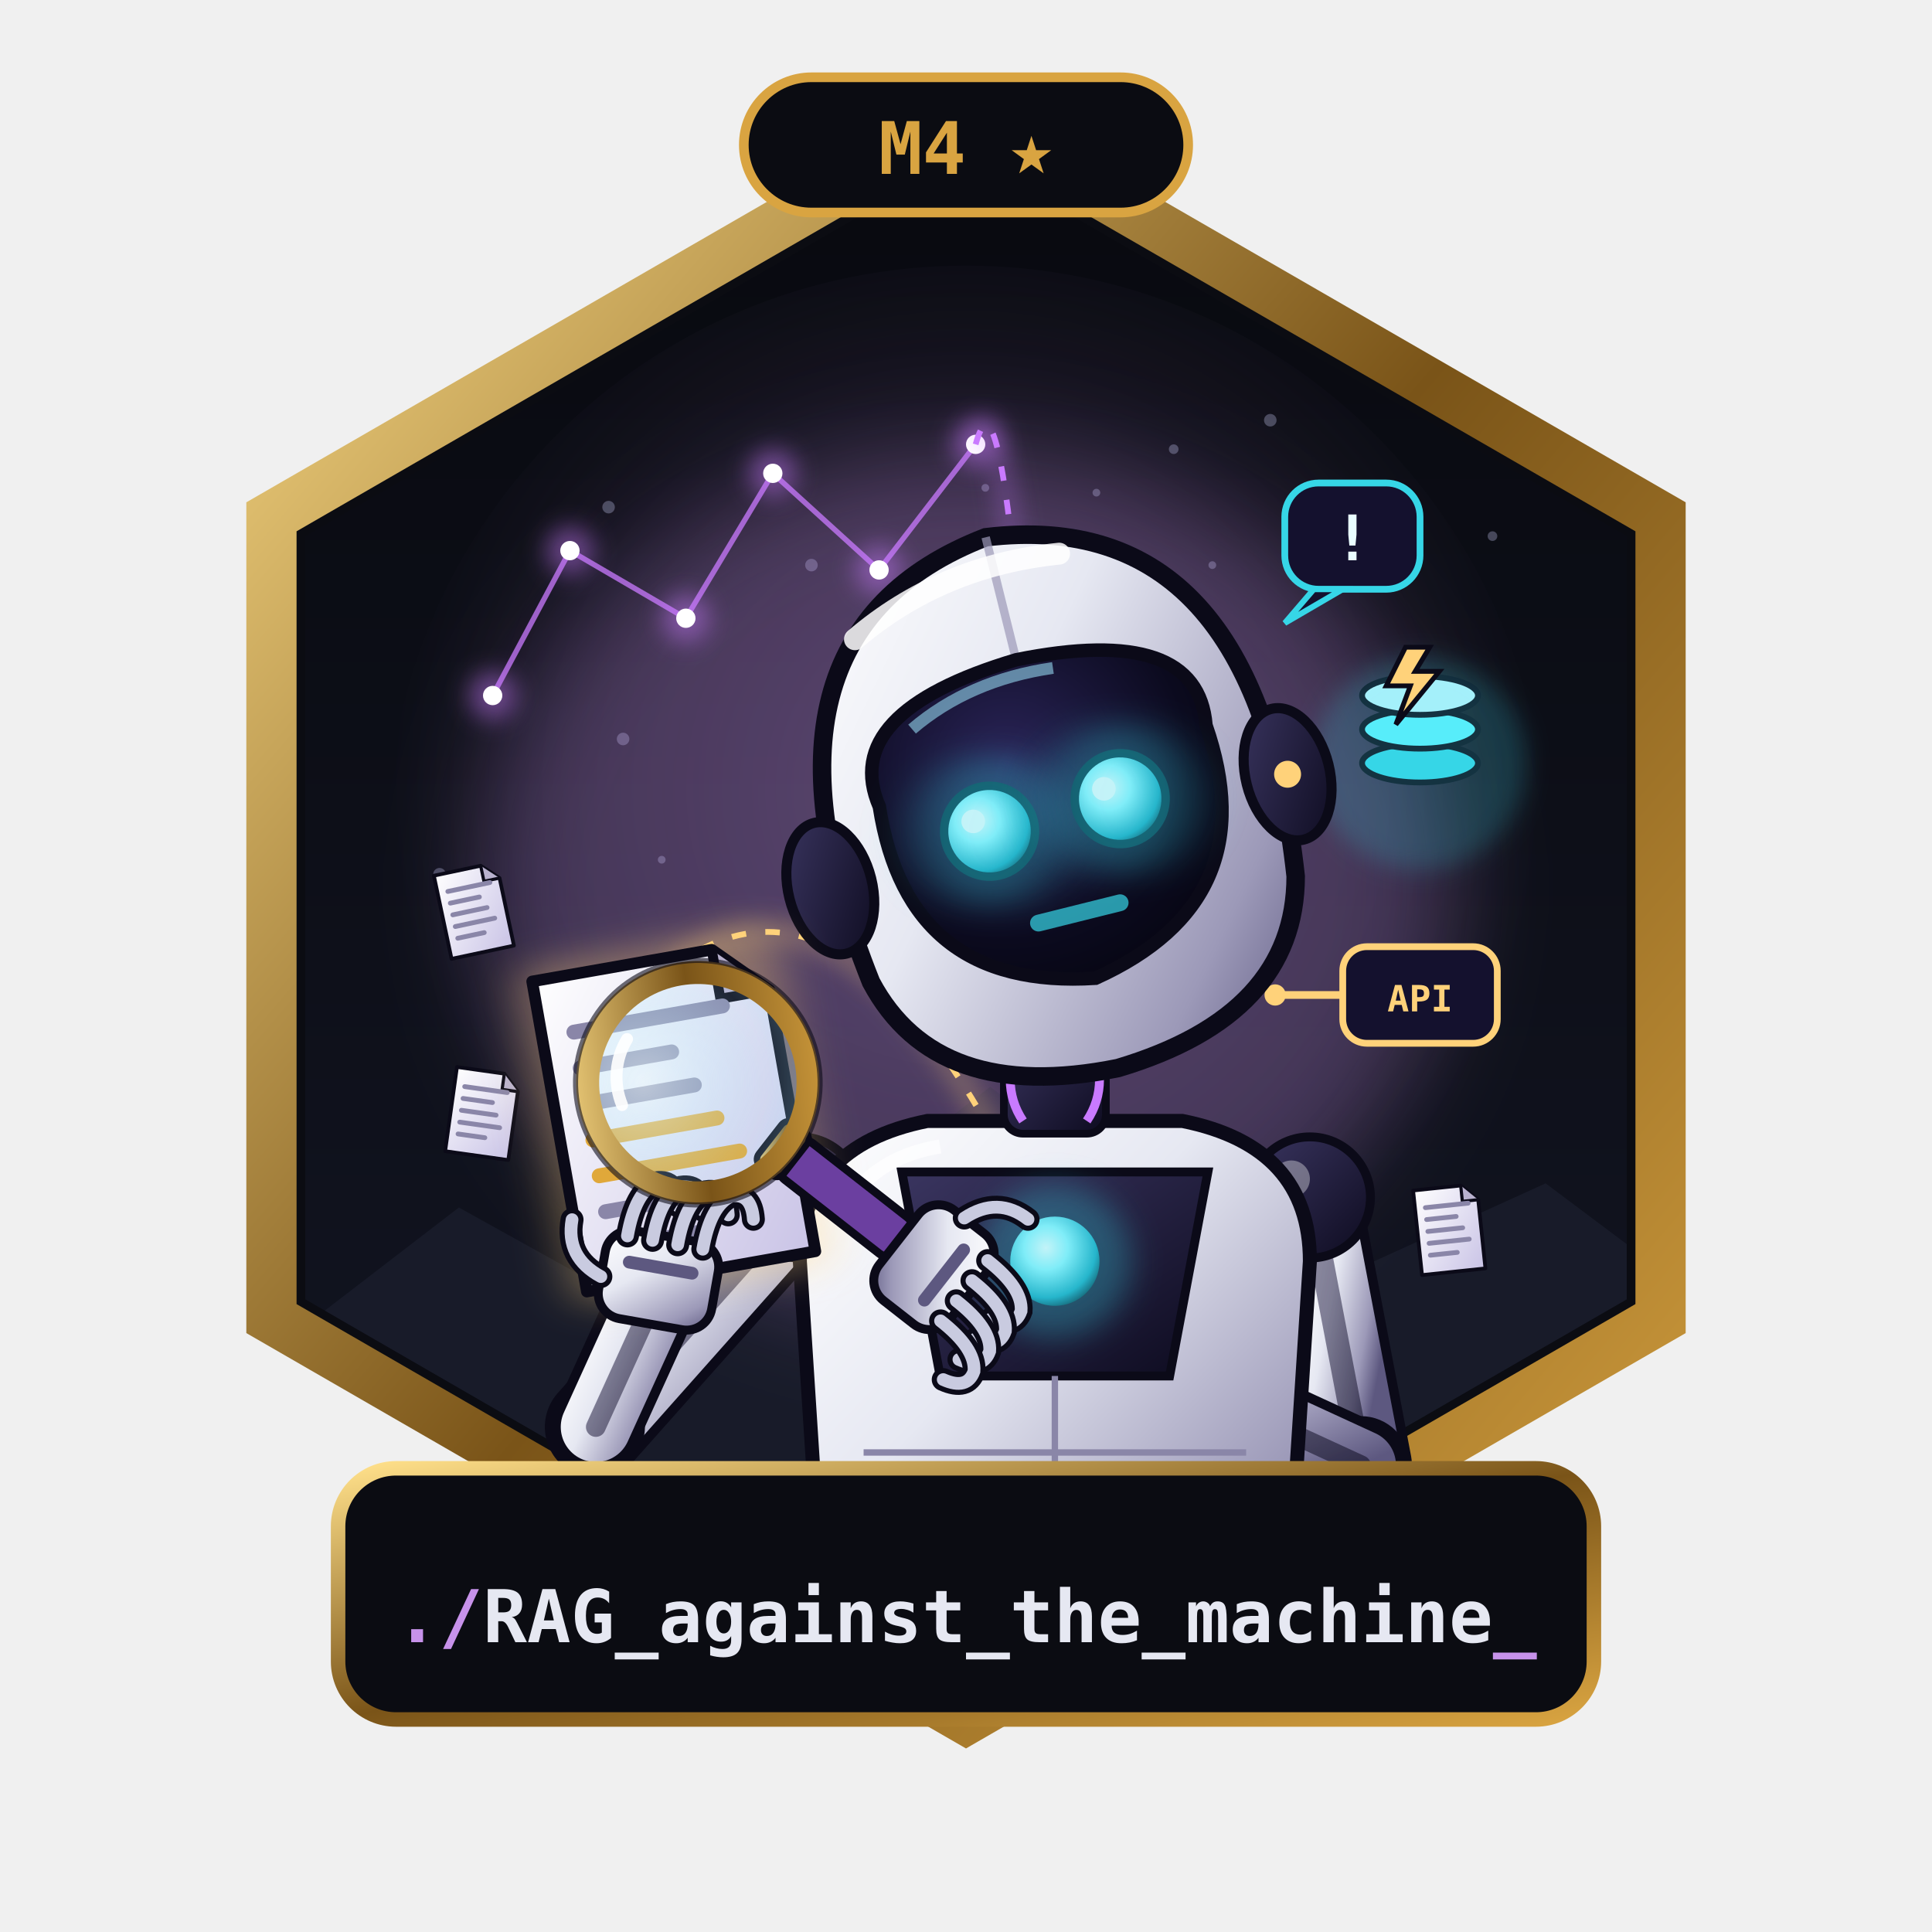
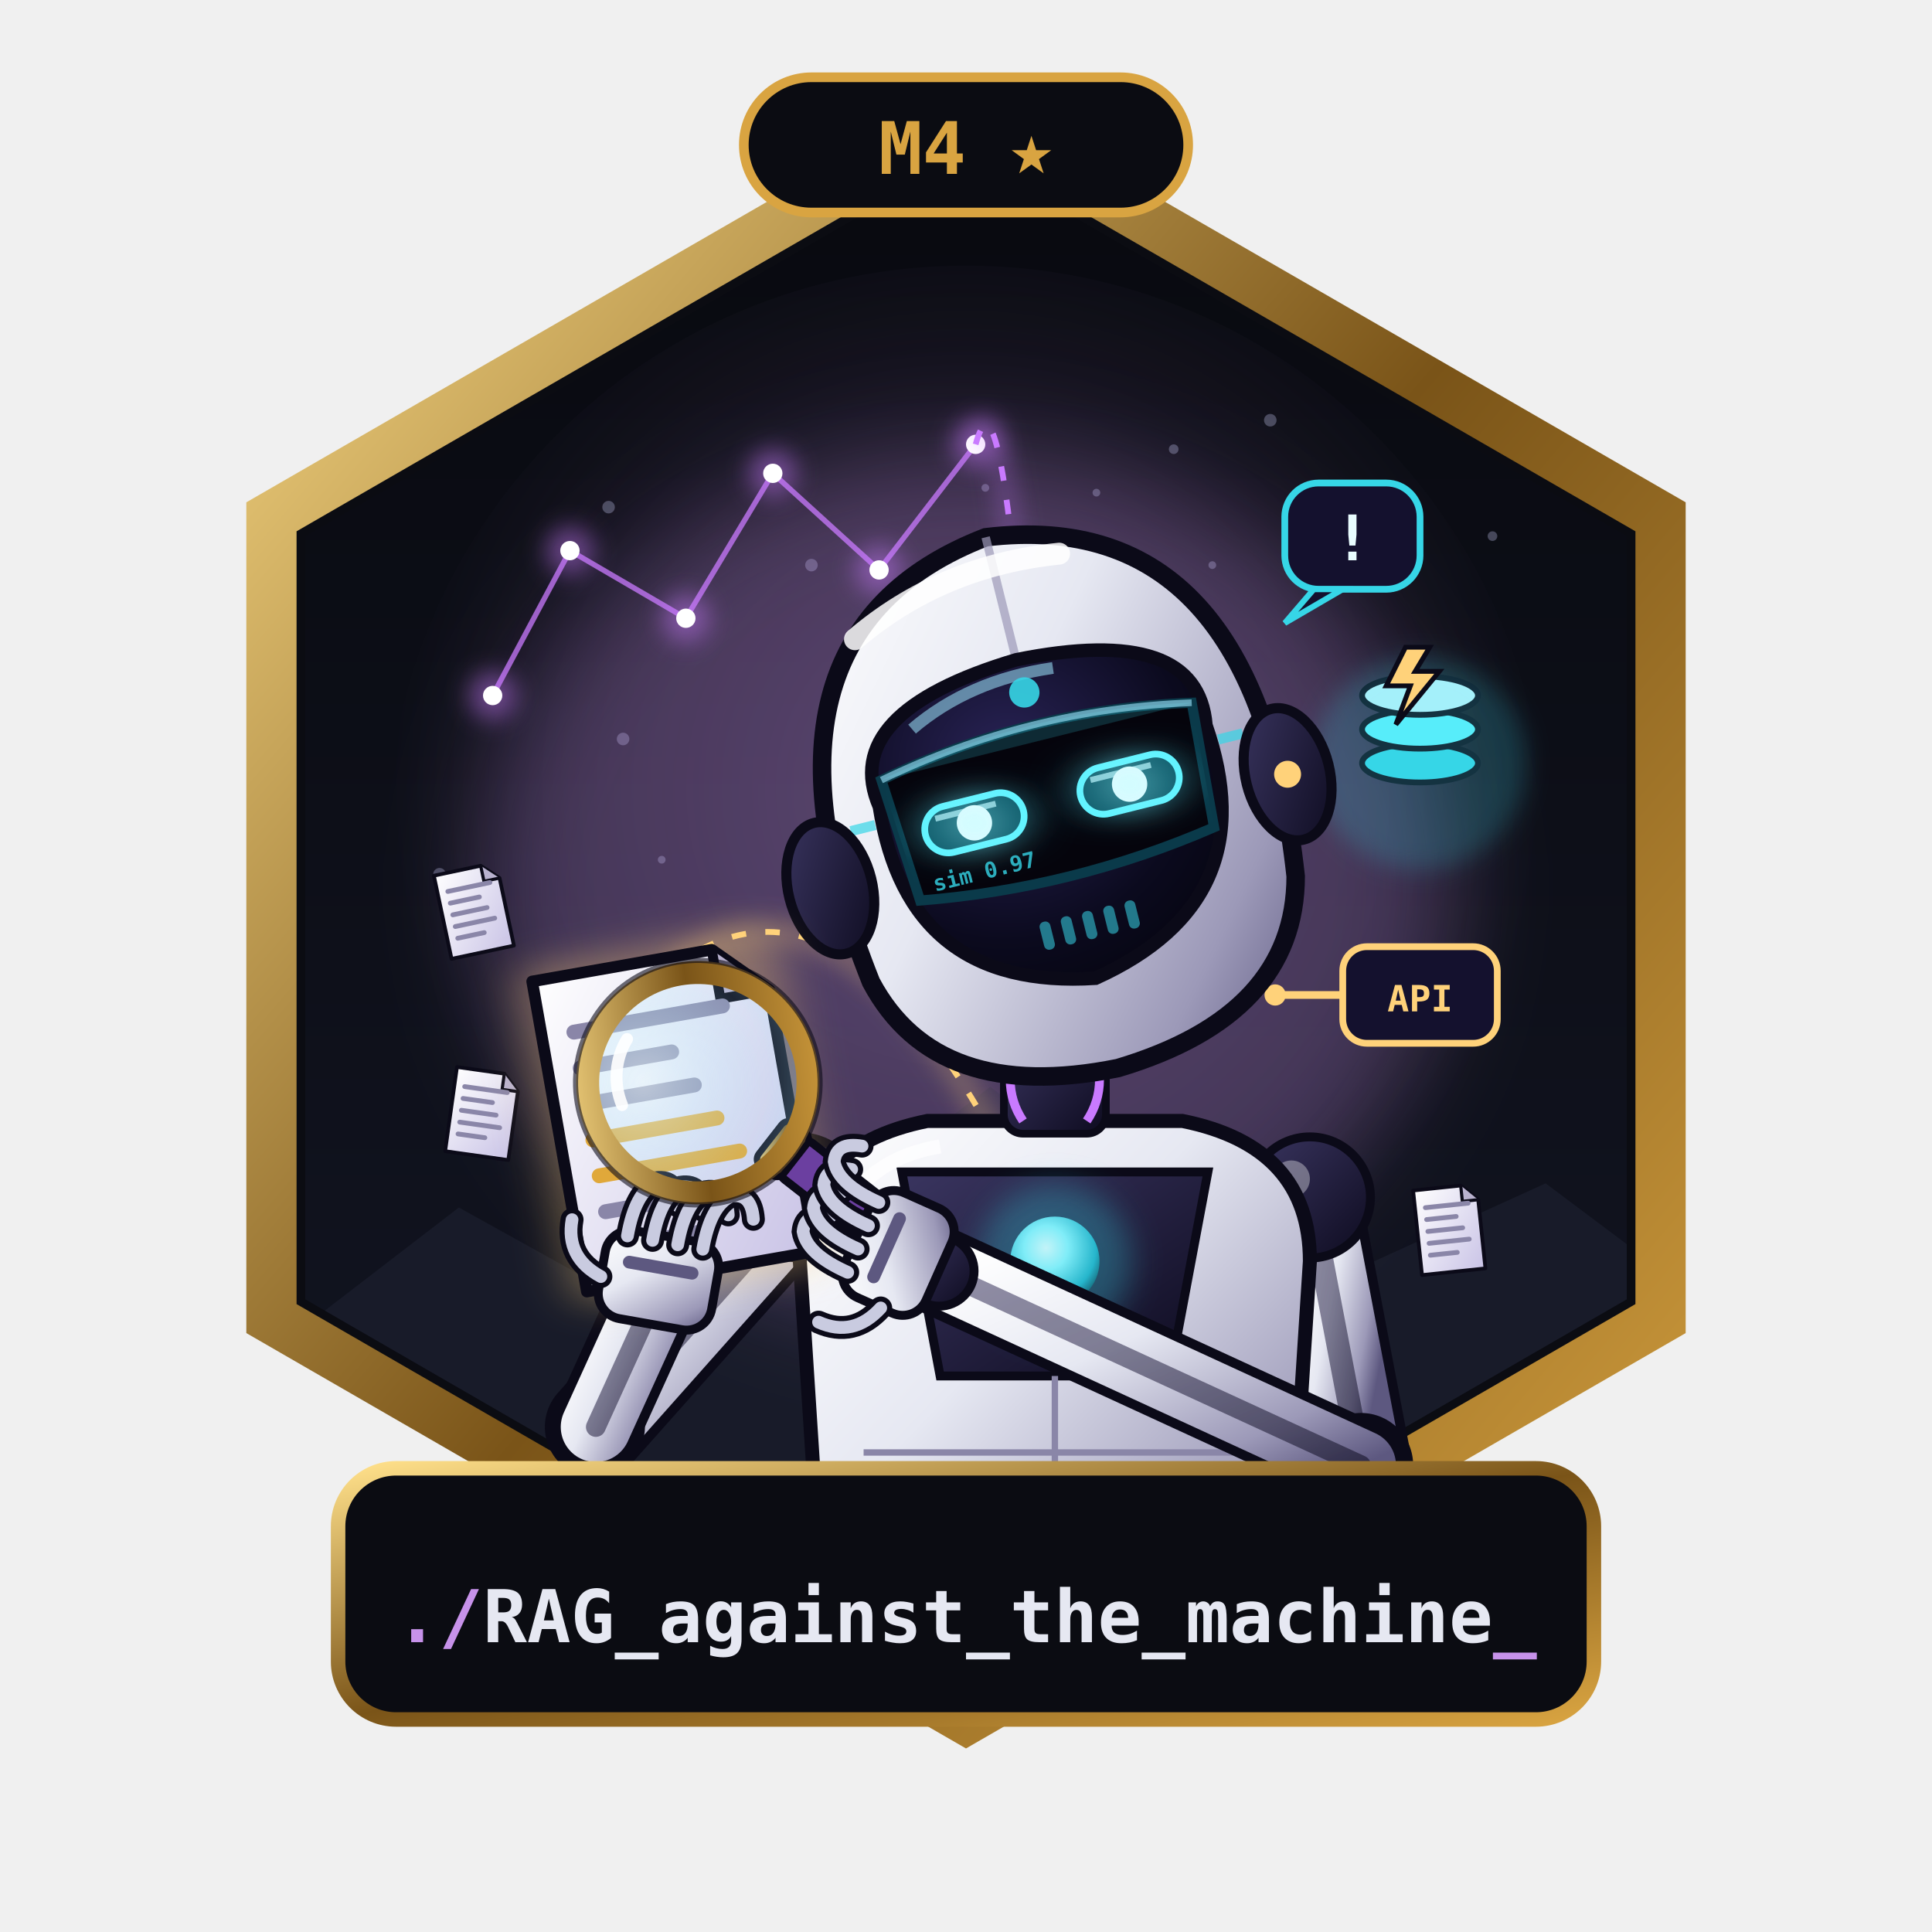
<svg xmlns="http://www.w3.org/2000/svg" viewBox="0 0 400 400" width="400" height="400">
  <defs>
    <linearGradient id="sky" x1="0" y1="0" x2="0" y2="1">
      <stop offset="0" stop-color="#07080d" />
      <stop offset="1" stop-color="#151827" />
    </linearGradient>
    <linearGradient id="rim" x1="0" y1="0" x2="1" y2="1">
      <stop offset="0" stop-color="#ffe08a" />
      <stop offset=".5" stop-color="#7a5418" />
      <stop offset="1" stop-color="#d9a441" />
    </linearGradient>
    <radialGradient id="glow" cx=".5" cy=".45" r=".5">
      <stop offset="0" stop-color="#C792EA" stop-opacity=".22" />
      <stop offset="1" stop-color="#C792EA" stop-opacity="0" />
    </radialGradient>
    <clipPath id="in">
      <polygon points="200.0,32.0 336.8,111.0 336.8,269.0 200.0,348.0 63.2,269.0 63.2,111.0" />
    </clipPath>
    <style>
      .st{fill:#cfd3ff;opacity:.3;animation:tw 4s ease-in-out infinite}
      @keyframes tw{50%{opacity:.9}}
      .cur{animation:bl 1.1s steps(1) infinite} @keyframes bl{50%{opacity:0}}
      .sw{animation:sw 3s ease-in-out infinite;transform-box:view-box}
      @keyframes sw{0%,100%{transform:rotate(-3deg)}50%{transform:rotate(3deg)}}
      .bob{animation:bob 2.4s ease-in-out infinite} @keyframes bob{50%{transform:translateY(3px)}}
      .flick{animation:fl .35s ease-in-out infinite alternate;transform-box:fill-box;transform-origin:50% 0}
      @keyframes fl{to{transform:scaleY(.82)}}
      @keyframes spin{to{transform:rotate(360deg)}}
      .mono{font-family:'Fira Code','JetBrains Mono',Consolas,monospace}
    </style>
  </defs>
  <polygon points="200.0,18.0 349.0,104.0 349.0,276.0 200.0,362.0 51.0,276.0 51.0,104.0" fill="url(#rim)" stroke-linejoin="round" />
  <polygon points="200.0,30.0 338.6,110.0 338.6,270.0 200.0,350.0 61.4,270.0 61.4,110.0" fill="#0b0c12" />
  <g clip-path="url(#in)">
    <rect width="400" height="400" fill="url(#sky)" />
    <circle cx="200" cy="175" r="120" fill="url(#glow)" />
    <circle class="st" style="animation-delay:0.5s" cx="126" cy="105" r="1.3" />
    <circle class="st" style="animation-delay:3.5s" cx="91" cy="181" r="1.3" />
    <circle class="st" style="animation-delay:2.0s" cx="243" cy="93" r="1" />
    <circle class="st" style="animation-delay:1.4s" cx="263" cy="87" r="1.3" />
    <circle class="st" style="animation-delay:3.3s" cx="204" cy="101" r="0.8" />
    <circle class="st" style="animation-delay:3.2s" cx="251" cy="117" r="0.8" />
    <circle class="st" style="animation-delay:0.9s" cx="283" cy="104" r="1" />
    <circle class="st" style="animation-delay:1.2s" cx="227" cy="102" r="0.8" />
    <circle class="st" style="animation-delay:2.2s" cx="256" cy="183" r="0.8" />
    <circle class="st" style="animation-delay:3.6s" cx="168" cy="117" r="1.3" />
    <circle class="st" style="animation-delay:2.3s" cx="190" cy="148" r="1.3" />
    <circle class="st" style="animation-delay:0.2s" cx="182" cy="186" r="1.3" />
    <circle class="st" style="animation-delay:3.3s" cx="232" cy="129" r="1.3" />
    <circle class="st" style="animation-delay:0.3s" cx="129" cy="153" r="1.3" />
    <circle class="st" style="animation-delay:1.1s" cx="137" cy="178" r="0.8" />
    <circle class="st" style="animation-delay:1.6s" cx="309" cy="111" r="1" />
    <path d="M30 300 L95 250 L140 275 L205 225 L265 270 L320 245 L380 290 L380 400 L30 400 Z" fill="#181b29" />
    <path d="M30 330 Q120 300 200 320 T380 315 L380 400 L30 400 Z" fill="#0f111a" />
  </g>
  <g transform="translate(200,184) scale(1.0)">
    <defs>
      <filter id="r3" x="-50%" y="-50%" width="200%" height="200%">
        <feGaussianBlur stdDeviation="2.4" />
      </filter>
      <filter id="r10" x="-80%" y="-80%" width="260%" height="260%">
        <feGaussianBlur stdDeviation="10" />
      </filter>
      <linearGradient id="page" x1="0" y1="0" x2="1" y2="1">
        <stop offset="0" stop-color="#ffffff" />
        <stop offset="1" stop-color="#c9c3e6" />
      </linearGradient>
      <radialGradient id="lens" cx=".35" cy=".3" r=".8">
        <stop offset="0" stop-color="#e9fdff" stop-opacity=".55" />
        <stop offset=".7" stop-color="#9fe8ff" stop-opacity=".12" />
        <stop offset="1" stop-color="#9fe8ff" stop-opacity=".35" />
      </radialGradient>
      <linearGradient id="rim" x1="0" y1="0" x2="1" y2="1">
        <stop offset="0" stop-color="#ffffff" />
        <stop offset=".5" stop-color="#c9cbe0" />
        <stop offset="1" stop-color="#5d5880" />
      </linearGradient>
      <radialGradient id="eye" cx=".5" cy=".5" r=".5">
        <stop offset="0" stop-color="#ffffff" />
        <stop offset=".3" stop-color="#bff6ff" />
        <stop offset=".7" stop-color="#36d6e7" />
        <stop offset="1" stop-color="#0d3a5a" />
      </radialGradient>
      <linearGradient id="mach" x1="0" y1="0" x2="1" y2="1">
        <stop offset="0" stop-color="#4a3a8a" />
        <stop offset=".5" stop-color="#241a4a" />
        <stop offset="1" stop-color="#0d0a20" />
      </linearGradient>
    </defs>
    <style>.hov{animation:hv 3s ease-in-out infinite}@keyframes hv{50%{transform:translateY(-3px)}}.pulse{animation:pu 2s ease-in-out infinite}@keyframes pu{50%{opacity:.55}}</style>
    <defs>
      <linearGradient id="shell" x1="0" y1="0" x2="1" y2="1">
        <stop offset="0" stop-color="#ffffff" />
        <stop offset=".4" stop-color="#e6e8f2" />
        <stop offset=".8" stop-color="#9c99b8" />
        <stop offset="1" stop-color="#5d5880" />
      </linearGradient>
      <linearGradient id="dark" x1="0" y1="0" x2="1" y2="1">
        <stop offset="0" stop-color="#3a3560" />
        <stop offset="1" stop-color="#0d0b1f" />
      </linearGradient>
      <radialGradient id="face" cx=".4" cy=".3" r=".9">
        <stop offset="0" stop-color="#2a2458" />
        <stop offset=".6" stop-color="#0b0a1e" />
        <stop offset="1" stop-color="#03030a" />
      </radialGradient>
+       <linearGradient id="redE" x1="0" y1="0" x2="1" y2="0">
+         <stop offset="0" stop-color="#ffd0d8" />
+         <stop offset=".4" stop-color="#ff3b5c" />
+         <stop offset="1" stop-color="#8a0020" />
+       </linearGradient>
      <radialGradient id="lensE" cx=".4" cy=".35" r=".7">
        <stop offset="0" stop-color="#ffffff" />
        <stop offset=".35" stop-color="#9ff6ff" />
        <stop offset=".8" stop-color="#1fa8c0" />
        <stop offset="1" stop-color="#0a3a4a" />
      </radialGradient>
    </defs>
    <style>.blk3{animation:bk3 4.5s infinite;transform-box:fill-box;transform-origin:center}@keyframes bk3{0%,93%,100%{transform:scaleY(1)}96%{transform:scaleY(.12)}}.scan{animation:sc 2.4s ease-in-out infinite}@keyframes sc{0%,100%{transform:translate(-3px,-3px)}50%{transform:translate(3px,3px)}}</style>
    <ellipse cx="0" cy="0" rx="100" ry="90" fill="#C792EA" opacity=".26" filter="url(#r10)" />
    <g class="hov" style="animation-delay:0s">
      <g transform="translate(-102,4) rotate(-12) scale(0.55)">
        <path d="M-12 -15 H 6 L 12 -9 V 17 H -12 Z" fill="url(#page)" stroke="#0b0a18" stroke-width="1.4" stroke-linejoin="round" />
        <path d="M6 -15 V -9 H 12" fill="#b9b2cf" stroke="#0b0a18" stroke-width="1.2" />
        <rect x="-9" y="-9.0" width="18" height="1.8" rx=".9" fill="#8a86a8" />
        <rect x="-9" y="-4.5" width="13" height="1.8" rx=".9" fill="#8a86a8" />
        <rect x="-9" y="0.0" width="15" height="1.8" rx=".9" fill="#8a86a8" />
        <rect x="-9" y="4.5" width="17" height="1.8" rx=".9" fill="#8a86a8" />
        <rect x="-9" y="9.0" width="12" height="1.8" rx=".9" fill="#8a86a8" />
      </g>
    </g>
    <g class="hov" style="animation-delay:0.6s">
      <g transform="translate(-100,46) rotate(8) scale(0.55)">
        <path d="M-12 -15 H 6 L 12 -9 V 17 H -12 Z" fill="url(#page)" stroke="#0b0a18" stroke-width="1.4" stroke-linejoin="round" />
        <path d="M6 -15 V -9 H 12" fill="#b9b2cf" stroke="#0b0a18" stroke-width="1.2" />
        <rect x="-9" y="-9.0" width="18" height="1.8" rx=".9" fill="#8a86a8" />
        <rect x="-9" y="-4.5" width="13" height="1.8" rx=".9" fill="#8a86a8" />
        <rect x="-9" y="0.0" width="15" height="1.8" rx=".9" fill="#8a86a8" />
        <rect x="-9" y="4.5" width="17" height="1.8" rx=".9" fill="#8a86a8" />
        <rect x="-9" y="9.0" width="12" height="1.8" rx=".9" fill="#8a86a8" />
      </g>
    </g>
    <g class="hov" style="animation-delay:1s">
      <g transform="translate(100,70) rotate(-6) scale(0.55)">
        <path d="M-12 -15 H 6 L 12 -9 V 17 H -12 Z" fill="url(#page)" stroke="#0b0a18" stroke-width="1.4" stroke-linejoin="round" />
        <path d="M6 -15 V -9 H 12" fill="#b9b2cf" stroke="#0b0a18" stroke-width="1.2" />
        <rect x="-9" y="-9.0" width="18" height="1.8" rx=".9" fill="#8a86a8" />
        <rect x="-9" y="-4.5" width="13" height="1.8" rx=".9" fill="#8a86a8" />
        <rect x="-9" y="0.0" width="15" height="1.8" rx=".9" fill="#8a86a8" />
        <rect x="-9" y="4.5" width="17" height="1.8" rx=".9" fill="#8a86a8" />
        <rect x="-9" y="9.0" width="12" height="1.8" rx=".9" fill="#8a86a8" />
      </g>
    </g>
    <line x1="-98" y1="-40" x2="-82" y2="-70" stroke="#c97aff" stroke-width="1.1" opacity=".75" />
    <line x1="-82" y1="-70" x2="-58" y2="-56" stroke="#c97aff" stroke-width="1.1" opacity=".75" />
    <line x1="-58" y1="-56" x2="-40" y2="-86" stroke="#c97aff" stroke-width="1.1" opacity=".75" />
    <line x1="-40" y1="-86" x2="-18" y2="-66" stroke="#c97aff" stroke-width="1.1" opacity=".75" />
    <line x1="-18" y1="-66" x2="2" y2="-92" stroke="#c97aff" stroke-width="1.1" opacity=".75" />
    <circle cx="-98" cy="-40" r="5" fill="#c97aff" opacity=".45" filter="url(#r3)" />
    <circle class="cur" style="animation-delay:0.0s" cx="-98" cy="-40" r="2" fill="#fff" />
    <circle cx="-82" cy="-70" r="5" fill="#c97aff" opacity=".45" filter="url(#r3)" />
    <circle class="cur" style="animation-delay:0.2s" cx="-82" cy="-70" r="2" fill="#fff" />
    <circle cx="-58" cy="-56" r="5" fill="#c97aff" opacity=".45" filter="url(#r3)" />
    <circle class="cur" style="animation-delay:0.4s" cx="-58" cy="-56" r="2" fill="#fff" />
    <circle cx="-40" cy="-86" r="5" fill="#c97aff" opacity=".45" filter="url(#r3)" />
    <circle class="cur" style="animation-delay:0.6s" cx="-40" cy="-86" r="2" fill="#fff" />
    <circle cx="-18" cy="-66" r="5" fill="#c97aff" opacity=".45" filter="url(#r3)" />
    <circle class="cur" style="animation-delay:0.8s" cx="-18" cy="-66" r="2" fill="#fff" />
    <circle cx="2" cy="-92" r="5" fill="#c97aff" opacity=".45" filter="url(#r3)" />
    <circle class="cur" style="animation-delay:1.0s" cx="2" cy="-92" r="2" fill="#fff" />
    <path d="M2 -92 Q 10.2 -122 18.4 77.12" fill="none" stroke="#c97aff" stroke-width="4" opacity=".3" filter="url(#r3)" />
    <path d="M2 -92 Q 10.2 -122 18.4 77.12" fill="none" stroke="#c97aff" stroke-width="1.2" stroke-dasharray="3 4" />
    <rect x="-3" y="-4" width="6" height="8" rx="1" fill="#fff">
      <animateMotion dur="2.2s" begin="0.00s" repeatCount="indefinite" path="M2 -92 Q 10.2 -122 18.4 77.12" />
    </rect>
    <rect x="-3" y="-4" width="6" height="8" rx="1" fill="#fff">
      <animateMotion dur="2.2s" begin="0.73s" repeatCount="indefinite" path="M2 -92 Q 10.2 -122 18.4 77.12" />
    </rect>
    <rect x="-3" y="-4" width="6" height="8" rx="1" fill="#fff">
      <animateMotion dur="2.2s" begin="1.47s" repeatCount="indefinite" path="M2 -92 Q 10.2 -122 18.4 77.12" />
    </rect>
    <path d="M-60.8 16.4 Q -21.2 -13.6 18.4 77.12" fill="none" stroke="#ffd27a" stroke-width="4" opacity=".3" filter="url(#r3)" />
    <path d="M-60.8 16.4 Q -21.2 -13.6 18.4 77.12" fill="none" stroke="#ffd27a" stroke-width="1.2" stroke-dasharray="3 4" />
    <rect x="-3" y="-4" width="6" height="8" rx="1" fill="#fff">
      <animateMotion dur="2.2s" begin="0.00s" repeatCount="indefinite" path="M-60.8 16.4 Q -21.2 -13.6 18.4 77.12" />
    </rect>
    <rect x="-3" y="-4" width="6" height="8" rx="1" fill="#fff">
      <animateMotion dur="2.2s" begin="0.73s" repeatCount="indefinite" path="M-60.8 16.4 Q -21.2 -13.6 18.4 77.12" />
    </rect>
    <rect x="-3" y="-4" width="6" height="8" rx="1" fill="#fff">
      <animateMotion dur="2.2s" begin="1.47s" repeatCount="indefinite" path="M-60.8 16.4 Q -21.2 -13.6 18.4 77.12" />
    </rect>
    <g transform="translate(94,-26)">
      <ellipse cx="0" cy="0" rx="12" ry="4" fill="#36d6e7" stroke="#0b0a18" stroke-width="1.2" />
      <ellipse cx="0" cy="-7" rx="12" ry="4" fill="#5ff3ff" stroke="#0b0a18" stroke-width="1.2" />
      <ellipse cx="0" cy="-14" rx="12" ry="4" fill="#bff6ff" stroke="#0b0a18" stroke-width="1.2" />
      <rect x="-12" y="-14" width="24" height="14" fill="none" />
      <circle r="22" fill="#36d6e7" opacity=".2" filter="url(#r3)" />
      <path d="M-3 -24 l-4 8 h5 l-3 8 l9 -11 h-5 l3 -5 Z" fill="#ffd27a" stroke="#0b0a18" stroke-width="1" />
    </g>
    <g transform="translate(94,22)">
      <rect x="-16" y="-10" width="32" height="20" rx="5" fill="#14112e" stroke="#ffd27a" stroke-width="1.4" />
      <text class="mono" x="0" y="3.4" text-anchor="middle" font-size="7.5" font-weight="800" fill="#ffd27a">API</text>
      <path d="M-16 0 H -28" stroke="#ffd27a" stroke-width="1.6" />
      <circle class="cur" cx="-30" cy="0" r="2.2" fill="#ffd27a" />
    </g>
    <g transform="translate(-8,-10) scale(1.32)">
      <line x1="60" y1="56" x2="68" y2="98" stroke="#0b0a18" stroke-width="16" stroke-linecap="round" />
      <line x1="60" y1="56" x2="68" y2="98" stroke="url(#shell)" stroke-width="13" stroke-linecap="round" />
      <line x1="60" y1="56" x2="68" y2="98" stroke="url(#dark)" stroke-width="3.6" stroke-linecap="round" opacity=".55" />
-       <circle cx="68" cy="98" r="7" fill="url(#dark)" stroke="#0b0a18" stroke-width="1.4" />
-       <circle cx="65.9" cy="95.9" r="2.1" fill="#fff" opacity=".35" />
-       <line x1="68" y1="98" x2="1.825" y2="67.552" stroke="#0b0a18" stroke-width="14" stroke-linecap="round" />
-       <line x1="68" y1="98" x2="1.825" y2="67.552" stroke="url(#shell)" stroke-width="11" stroke-linecap="round" />
-       <line x1="68" y1="98" x2="1.825" y2="67.552" stroke="url(#dark)" stroke-width="3.1" stroke-linecap="round" opacity=".55" />
      <circle cx="60" cy="56" r="9.5" fill="url(#dark)" stroke="#0b0a18" stroke-width="1.4" />
      <circle cx="57.1" cy="53.1" r="2.9" fill="#fff" opacity=".35" />
      <line x1="-20" y1="56" x2="-52" y2="92" stroke="#0b0a18" stroke-width="16" stroke-linecap="round" />
      <line x1="-20" y1="56" x2="-52" y2="92" stroke="url(#shell)" stroke-width="13" stroke-linecap="round" />
      <line x1="-20" y1="56" x2="-52" y2="92" stroke="url(#dark)" stroke-width="3.6" stroke-linecap="round" opacity=".55" />
      <circle cx="-52" cy="92" r="7" fill="url(#dark)" stroke="#0b0a18" stroke-width="1.4" />
      <circle cx="-54.1" cy="89.9" r="2.1" fill="#fff" opacity=".35" />
      <line x1="-52" y1="92" x2="-42" y2="70" stroke="#0b0a18" stroke-width="14" stroke-linecap="round" />
      <line x1="-52" y1="92" x2="-42" y2="70" stroke="url(#shell)" stroke-width="11" stroke-linecap="round" />
      <line x1="-52" y1="92" x2="-42" y2="70" stroke="url(#dark)" stroke-width="3.1" stroke-linecap="round" opacity=".55" />
      <circle cx="-20" cy="56" r="9.5" fill="url(#dark)" stroke="#0b0a18" stroke-width="1.4" />
      <circle cx="-22.9" cy="53.1" r="2.9" fill="#fff" opacity=".35" />
      <path d="M-16 128 L -20 66 Q -20 48 0 44 L 40 44 Q 60 48 60 66 L 56 128 Z" fill="url(#shell)" stroke="#0b0a18" stroke-width="2.2" />
      <path d="M-4 52 L 44 52 L 38 84 L 2 84 Z" fill="url(#dark)" stroke="#0b0a18" stroke-width="1.4" />
      <circle cx="20" cy="66" r="7" fill="url(#lensE)" class="pulse" />
      <circle cx="20" cy="66" r="12" fill="#36d6e7" opacity=".3" filter="url(#r3)" />
      <path d="M-14 60 Q -10 50 2 48" fill="none" stroke="#fff" stroke-width="2.2" opacity=".7" />
      <path d="M20 84 V 128 M-10 96 H 50" stroke="#8a86a8" stroke-width="1" />
      <rect x="12" y="30" width="16" height="16" rx="3" fill="url(#dark)" stroke="#0b0a18" stroke-width="1.2" />
      <path d="M15 30 q -4 8 0 14 M25 30 q 4 8 0 14" fill="none" stroke="#c97aff" stroke-width="1.4" />
      <g transform="translate(20,-4) rotate(-14) scale(1.32)">
        <path d="M-26 14 Q -32 -30 0 -34 Q 32 -30 26 14 Q 22 30 0 31 Q -22 30 -26 14 Z" fill="url(#shell)" stroke="#0b0a18" stroke-width="2.2" />
        <path d="M0 -34 V -8" stroke="#9c99b8" stroke-width="1" opacity=".7" />
        <path d="M-20 -6 Q -22 -18 0 -19 Q 22 -18 20 -6 Q 22 16 0 20 Q -22 16 -20 -6 Z" fill="url(#face)" stroke="#0b0a18" stroke-width="1.6" />
        <path d="M-14 -14 Q -6 -18 4 -17" fill="none" stroke="#9fe8ff" stroke-width="1.4" opacity=".55" />
-         <g class="blk3">
-           <circle cx="-8" cy="0" r="5.4" fill="url(#lensE)" stroke="#0a3a4a" stroke-width="1" />
-           <circle cx="-9.6" cy="-1.6" r="1.4" fill="#fff" />
+         <path d="M-19 -9 Q 0 -13 19 -9 L 18 6 Q 0 9 -18 6 Z" fill="#05040c" stroke="#0a3a4a" stroke-width="1.2" />
+         <clipPath id="visR">
+           <path d="M-19 -9 Q 0 -13 19 -9 L 18 6 Q 0 9 -18 6 Z" />
+         </clipPath>
+         <g clip-path="url(#visR)">
+           <rect x="-20" y="-12" width="40" height="3" fill="#36d6e7" opacity=".18">
+             <animate attributeName="y" values="-12;8;-12" dur="2.8s" repeatCount="indefinite" />
+           </rect>
+           <rect x="-15.5" y="-4.2" width="12" height="5.6" rx="2.8" fill="#36d6e7" opacity=".55" filter="url(#r3)" />
+           <rect x="-15.5" y="-4.2" width="12" height="5.6" rx="2.8" fill="#0d5a6a" stroke="#5ff3ff" stroke-width=".8" />
+           <path d="M-13.9 -3 H -6.5" stroke="#bff8ff" stroke-width=".7" opacity=".7" />
+           <rect x="3.5" y="-4.2" width="12" height="5.6" rx="2.8" fill="#36d6e7" opacity=".55" filter="url(#r3)" />
+           <rect x="3.5" y="-4.2" width="12" height="5.6" rx="2.8" fill="#0d5a6a" stroke="#5ff3ff" stroke-width=".8" />
+           <path d="M5.1 -3 H 12.5" stroke="#bff8ff" stroke-width=".7" opacity=".7" />
+           <g>
+             <animateTransform attributeName="transform" type="translate" values="-2.2 .6;-2.2 .6;1.6 -.4;-2.2 .6" keyTimes="0;.55;.75;1" dur="5s" repeatCount="indefinite" />
+             <circle cx="-9.5" cy="-1.4" r="2.1" fill="#e8fdff" />
+             <circle cx="-9.5" cy="-1.4" r="3.2" fill="#9ff8ff" opacity=".45" filter="url(#r3)" />
+             <circle cx="9.5" cy="-1.4" r="2.1" fill="#e8fdff" />
+             <circle cx="9.5" cy="-1.4" r="3.2" fill="#9ff8ff" opacity=".45" filter="url(#r3)" />
+           </g>
+           <g opacity="0">
+             <animate attributeName="opacity" values="0;0;1;0;0" keyTimes="0;.9;.93;.96;1" dur="5s" repeatCount="indefinite" />
+             <rect x="-15.9" y="-4.6" width="12.8" height="6.4" rx="3" fill="#05040c" />
+             <path d="M-14.5 -1.4 H -4.5" stroke="#5ff3ff" stroke-width="1" />
+             <rect x="3.1" y="-4.6" width="12.8" height="6.4" rx="3" fill="#05040c" />
+             <path d="M4.5 -1.4 H 14.5" stroke="#5ff3ff" stroke-width="1" />
+           </g>
+           <text class="mono" x="-16" y="5.4" font-size="2.6" font-weight="700" fill="#36d6e7" opacity=".8">sim 0.97</text>
        </g>
-         <circle cx="-8" cy="0" r="9" fill="#36d6e7" opacity=".3" filter="url(#r3)" />
-         <g class="blk3">
-           <circle cx="8" cy="0" r="5.4" fill="url(#lensE)" stroke="#0a3a4a" stroke-width="1" />
-           <circle cx="6.4" cy="-1.6" r="1.4" fill="#fff" />
-         </g>
-         <circle cx="8" cy="0" r="9" fill="#36d6e7" opacity=".3" filter="url(#r3)" />
-         <rect x="-6" y="11" width="12" height="2" rx="1" fill="#36d6e7" opacity=".7" />
+         <path d="M-19 -9 Q 0 -13 19 -9" fill="none" stroke="#9fe8ff" stroke-width=".8" opacity=".6" />
+         <circle cx="0" cy="-15" r="1.8" fill="#36d6e7" opacity=".9">
+           <animate attributeName="opacity" values=".3;1;.3" dur="1.4s" repeatCount="indefinite" />
+         </circle>
+         <rect x="-5.0" y="12" width="1.3" height="3.4" rx=".6" fill="#36d6e7" opacity=".55" />
+         <rect x="-2.4" y="12" width="1.3" height="3.4" rx=".6" fill="#36d6e7" opacity=".55" />
+         <rect x="0.2" y="12" width="1.3" height="3.4" rx=".6" fill="#36d6e7" opacity=".55" />
+         <rect x="2.8" y="12" width="1.3" height="3.4" rx=".6" fill="#36d6e7" opacity=".55" />
+         <rect x="5.4" y="12" width="1.3" height="3.4" rx=".6" fill="#36d6e7" opacity=".55" />
+         <path d="M-24 -4 L -21 -4 M 21 -4 L 24 -4" stroke="#36d6e7" stroke-width="1.2" opacity=".7" />
        <ellipse cx="-28" cy="2" rx="5" ry="8" fill="url(#dark)" stroke="#0b0a18" stroke-width="1.2" />
        <ellipse cx="28" cy="2" rx="5" ry="8" fill="url(#dark)" stroke="#0b0a18" stroke-width="1.2" />
        <circle class="cur" cx="28" cy="2" r="1.6" fill="#ffd27a" />
        <path d="M-18 -26 Q -6 -32 8 -30" fill="none" stroke="#fff" stroke-width="2.6" stroke-linecap="round" opacity=".85" />
      </g>
      <g transform="translate(-40,42) rotate(-10) scale(1.3)">
        <rect x="-16" y="-20" width="32" height="42" rx="3" fill="#ffd27a" opacity=".35" filter="url(#r3)" />
        <path d="M-14 -18 H 8 L 14 -12 V 20 H -14 Z" fill="url(#page)" stroke="#0b0a18" stroke-width="1.4" stroke-linejoin="round" />
        <path d="M8 -18 V -12 H 14" fill="#b9b2cf" stroke="#0b0a18" stroke-width="1.2" />
        <rect x="-11" y="-12.0" width="20" height="1.8" rx=".9" fill="#8a86a8" />
        <rect x="-11" y="-7.6" width="13" height="1.8" rx=".9" fill="#8a86a8" />
        <rect x="-11" y="-3.2" width="15" height="1.8" rx=".9" fill="#8a86a8" />
        <rect x="-11" y="1.2" width="17" height="1.8" rx=".9" fill="#e0a83a" />
        <rect x="-11" y="5.6" width="19" height="1.8" rx=".9" fill="#e0a83a" />
        <rect x="-11" y="10.0" width="12" height="1.8" rx=".9" fill="#8a86a8" />
        <rect x="-11" y="14.4" width="14" height="1.8" rx=".9" fill="#8a86a8" />
      </g>
      <g transform="translate(-42,68) rotate(10) scale(1)">
        <rect x="-9" y="-6" width="18" height="14" rx="4" fill="url(#shell)" stroke="#0b0a18" stroke-width="1.4" />
        <rect x="-6" y="-2" width="12" height="2" rx="1" fill="#5d5880" />
        <path d="M-6 -5 q 0 -7 3 -9 q 3 -1 4 3" fill="none" stroke="#0b0a18" stroke-width="3.6" stroke-linecap="round" />
        <path d="M-6 -5 q 0 -7 3 -9 q 3 -1 4 3" fill="none" stroke="#c9cbe0" stroke-width="2" stroke-linecap="round" />
        <path d="M-2 -5 q 0 -7 3 -9 q 3 -1 4 3" fill="none" stroke="#0b0a18" stroke-width="3.6" stroke-linecap="round" />
        <path d="M-2 -5 q 0 -7 3 -9 q 3 -1 4 3" fill="none" stroke="#c9cbe0" stroke-width="2" stroke-linecap="round" />
        <path d="M2 -5 q 0 -7 3 -9 q 3 -1 4 3" fill="none" stroke="#0b0a18" stroke-width="3.6" stroke-linecap="round" />
        <path d="M2 -5 q 0 -7 3 -9 q 3 -1 4 3" fill="none" stroke="#c9cbe0" stroke-width="2" stroke-linecap="round" />
        <path d="M6 -5 q 0 -7 3 -9 q 3 -1 4 3" fill="none" stroke="#0b0a18" stroke-width="3.6" stroke-linecap="round" />
        <path d="M6 -5 q 0 -7 3 -9 q 3 -1 4 3" fill="none" stroke="#c9cbe0" stroke-width="2" stroke-linecap="round" />
        <path d="M-9 2 q -6 -2 -6 -8" fill="none" stroke="#0b0a18" stroke-width="3.6" stroke-linecap="round" />
        <path d="M-9 2 q -6 -2 -6 -8" fill="none" stroke="#c9cbe0" stroke-width="2" stroke-linecap="round" />
      </g>
+       <circle cx="68" cy="98" r="7.5" fill="url(#dark)" stroke="#0b0a18" stroke-width="1.4" />
+       <circle cx="65.8" cy="95.8" r="2.2" fill="#fff" opacity=".35" />
+       <line x1="68" y1="98" x2="1.825" y2="67.552" stroke="#0b0a18" stroke-width="14" stroke-linecap="round" />
+       <line x1="68" y1="98" x2="1.825" y2="67.552" stroke="url(#shell)" stroke-width="11" stroke-linecap="round" />
+       <line x1="68" y1="98" x2="1.825" y2="67.552" stroke="url(#dark)" stroke-width="3.1" stroke-linecap="round" opacity=".55" />
+       <circle cx="1.825" cy="67.552" r="5.5" fill="url(#dark)" stroke="#0b0a18" stroke-width="1.4" />
+       <circle cx="0.2" cy="65.9" r="1.6" fill="#fff" opacity=".35" />
      <g class="scan">
        <g transform="translate(-36,38) rotate(-52) scale(0.72)">
          <rect x="-5" y="24" width="10" height="34" rx="4" fill="#6b3fa0" stroke="#0b0a18" stroke-width="1.8" />
          <rect x="-6" y="20" width="12" height="7" rx="2" fill="url(#rim)" stroke="#0b0a18" stroke-width="1.4" />
          <circle r="24" fill="url(#lens)" stroke="#0b0a18" stroke-width="2" />
          <circle r="24" fill="none" stroke="url(#rim)" stroke-width="5" />
          <circle r="24" fill="none" stroke="#0b0a18" stroke-width="1" opacity=".6" transform="scale(1.11)" />
          <path d="M-14 -10 A16 16 0 0 1 -2 -18" fill="none" stroke="#fff" stroke-width="2.6" stroke-linecap="round" opacity=".9" />
        </g>
      </g>
-       <g transform="translate(1.824516,67.55175) rotate(128) scale(1.0)">
+       <g transform="translate(-5.483847,64.29786) rotate(294) scale(1.0)">
        <rect x="-9" y="-6" width="18" height="14" rx="4" fill="url(#shell)" stroke="#0b0a18" stroke-width="1.4" />
        <rect x="-6" y="-2" width="12" height="2" rx="1" fill="#5d5880" />
        <path d="M-6 -5 q 0 -7 3 -9 q 3 -1 4 3" fill="none" stroke="#0b0a18" stroke-width="3.6" stroke-linecap="round" />
        <path d="M-6 -5 q 0 -7 3 -9 q 3 -1 4 3" fill="none" stroke="#c9cbe0" stroke-width="2" stroke-linecap="round" />
        <path d="M-2 -5 q 0 -7 3 -9 q 3 -1 4 3" fill="none" stroke="#0b0a18" stroke-width="3.6" stroke-linecap="round" />
        <path d="M-2 -5 q 0 -7 3 -9 q 3 -1 4 3" fill="none" stroke="#c9cbe0" stroke-width="2" stroke-linecap="round" />
        <path d="M2 -5 q 0 -7 3 -9 q 3 -1 4 3" fill="none" stroke="#0b0a18" stroke-width="3.6" stroke-linecap="round" />
        <path d="M2 -5 q 0 -7 3 -9 q 3 -1 4 3" fill="none" stroke="#c9cbe0" stroke-width="2" stroke-linecap="round" />
        <path d="M6 -5 q 0 -7 3 -9 q 3 -1 4 3" fill="none" stroke="#0b0a18" stroke-width="3.6" stroke-linecap="round" />
        <path d="M6 -5 q 0 -7 3 -9 q 3 -1 4 3" fill="none" stroke="#c9cbe0" stroke-width="2" stroke-linecap="round" />
        <path d="M-9 2 q -6 -2 -6 -8" fill="none" stroke="#0b0a18" stroke-width="3.6" stroke-linecap="round" />
        <path d="M-9 2 q -6 -2 -6 -8" fill="none" stroke="#c9cbe0" stroke-width="2" stroke-linecap="round" />
      </g>
    </g>
    <g transform="translate(80,-72)">
      <rect x="-14" y="-12" width="28" height="22" rx="7" fill="#14112e" stroke="#36d6e7" stroke-width="1.4" />
      <path d="M-8 10 l-6 7 l12 -7 Z" fill="#14112e" stroke="#36d6e7" stroke-width="1.2" />
      <text class="mono" x="0" y="4" text-anchor="middle" font-size="13" font-weight="800" fill="#e9fdff">!</text>
    </g>
  </g>
  <g transform="translate(200,30)">
    <rect x="-46" y="-14" width="92" height="28" rx="14" fill="#0b0c12" stroke="#d9a441" stroke-width="2" />
    <text class="mono" x="0" y="6" text-anchor="middle" font-size="15" font-weight="700" fill="#d9a441">M4 ★</text>
  </g>
  <g transform="translate(200,330)">
    <rect x="-130" y="-26" width="260" height="52" rx="12" fill="#0b0c12" stroke="url(#rim)" stroke-width="3" />
    <text class="mono" x="0" y="10" text-anchor="middle" font-size="15.1" font-weight="700" fill="#e6e8f2">
      <tspan fill="#C792EA">./</tspan>RAG_against_the_machine<tspan class="cur" fill="#C792EA">_</tspan>
    </text>
  </g>
</svg>
